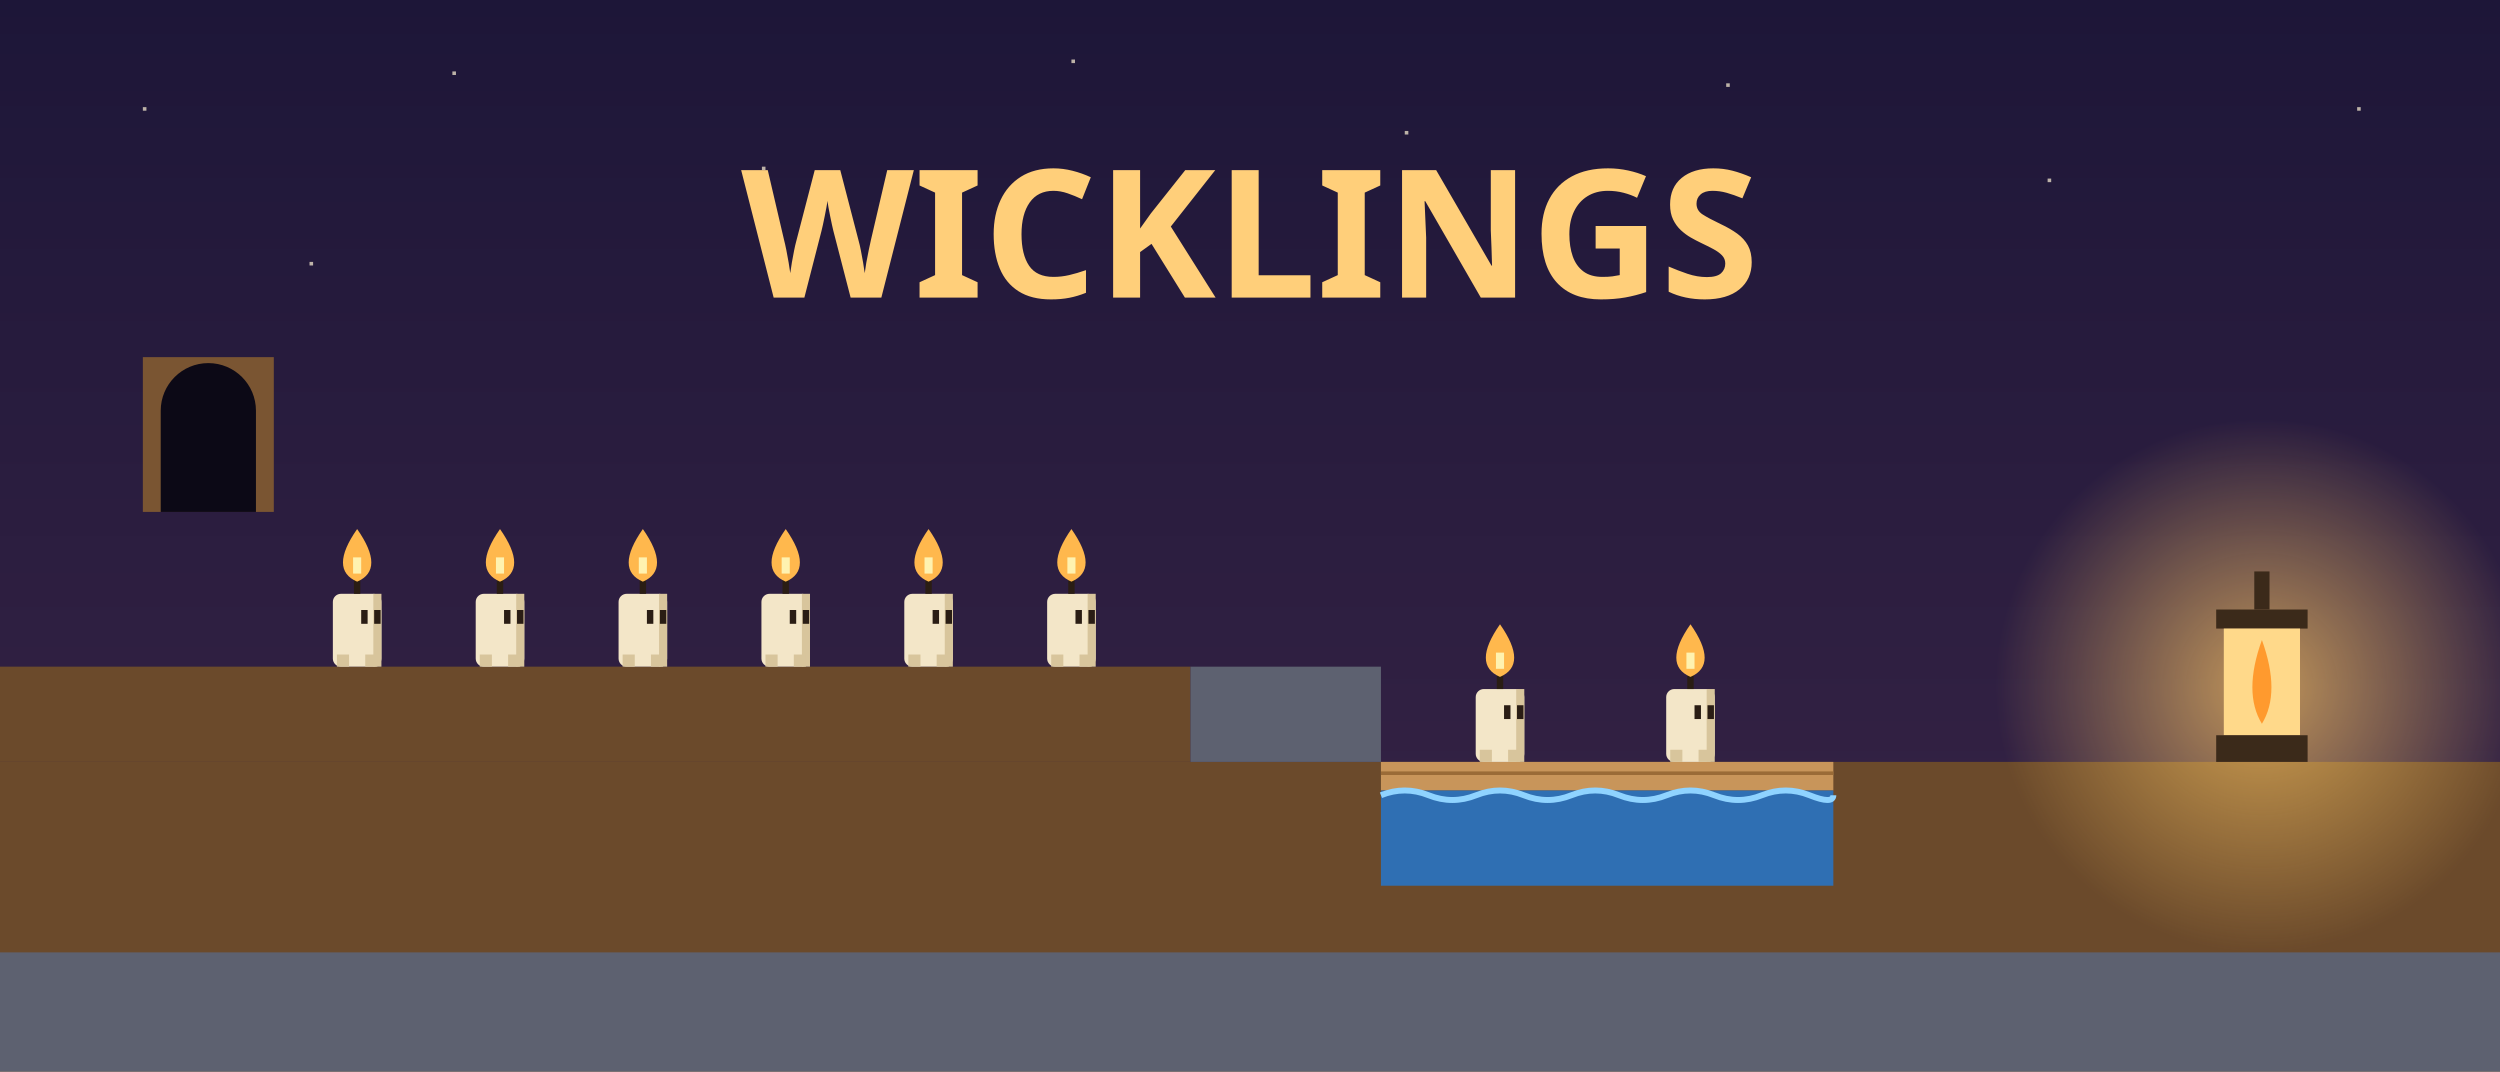
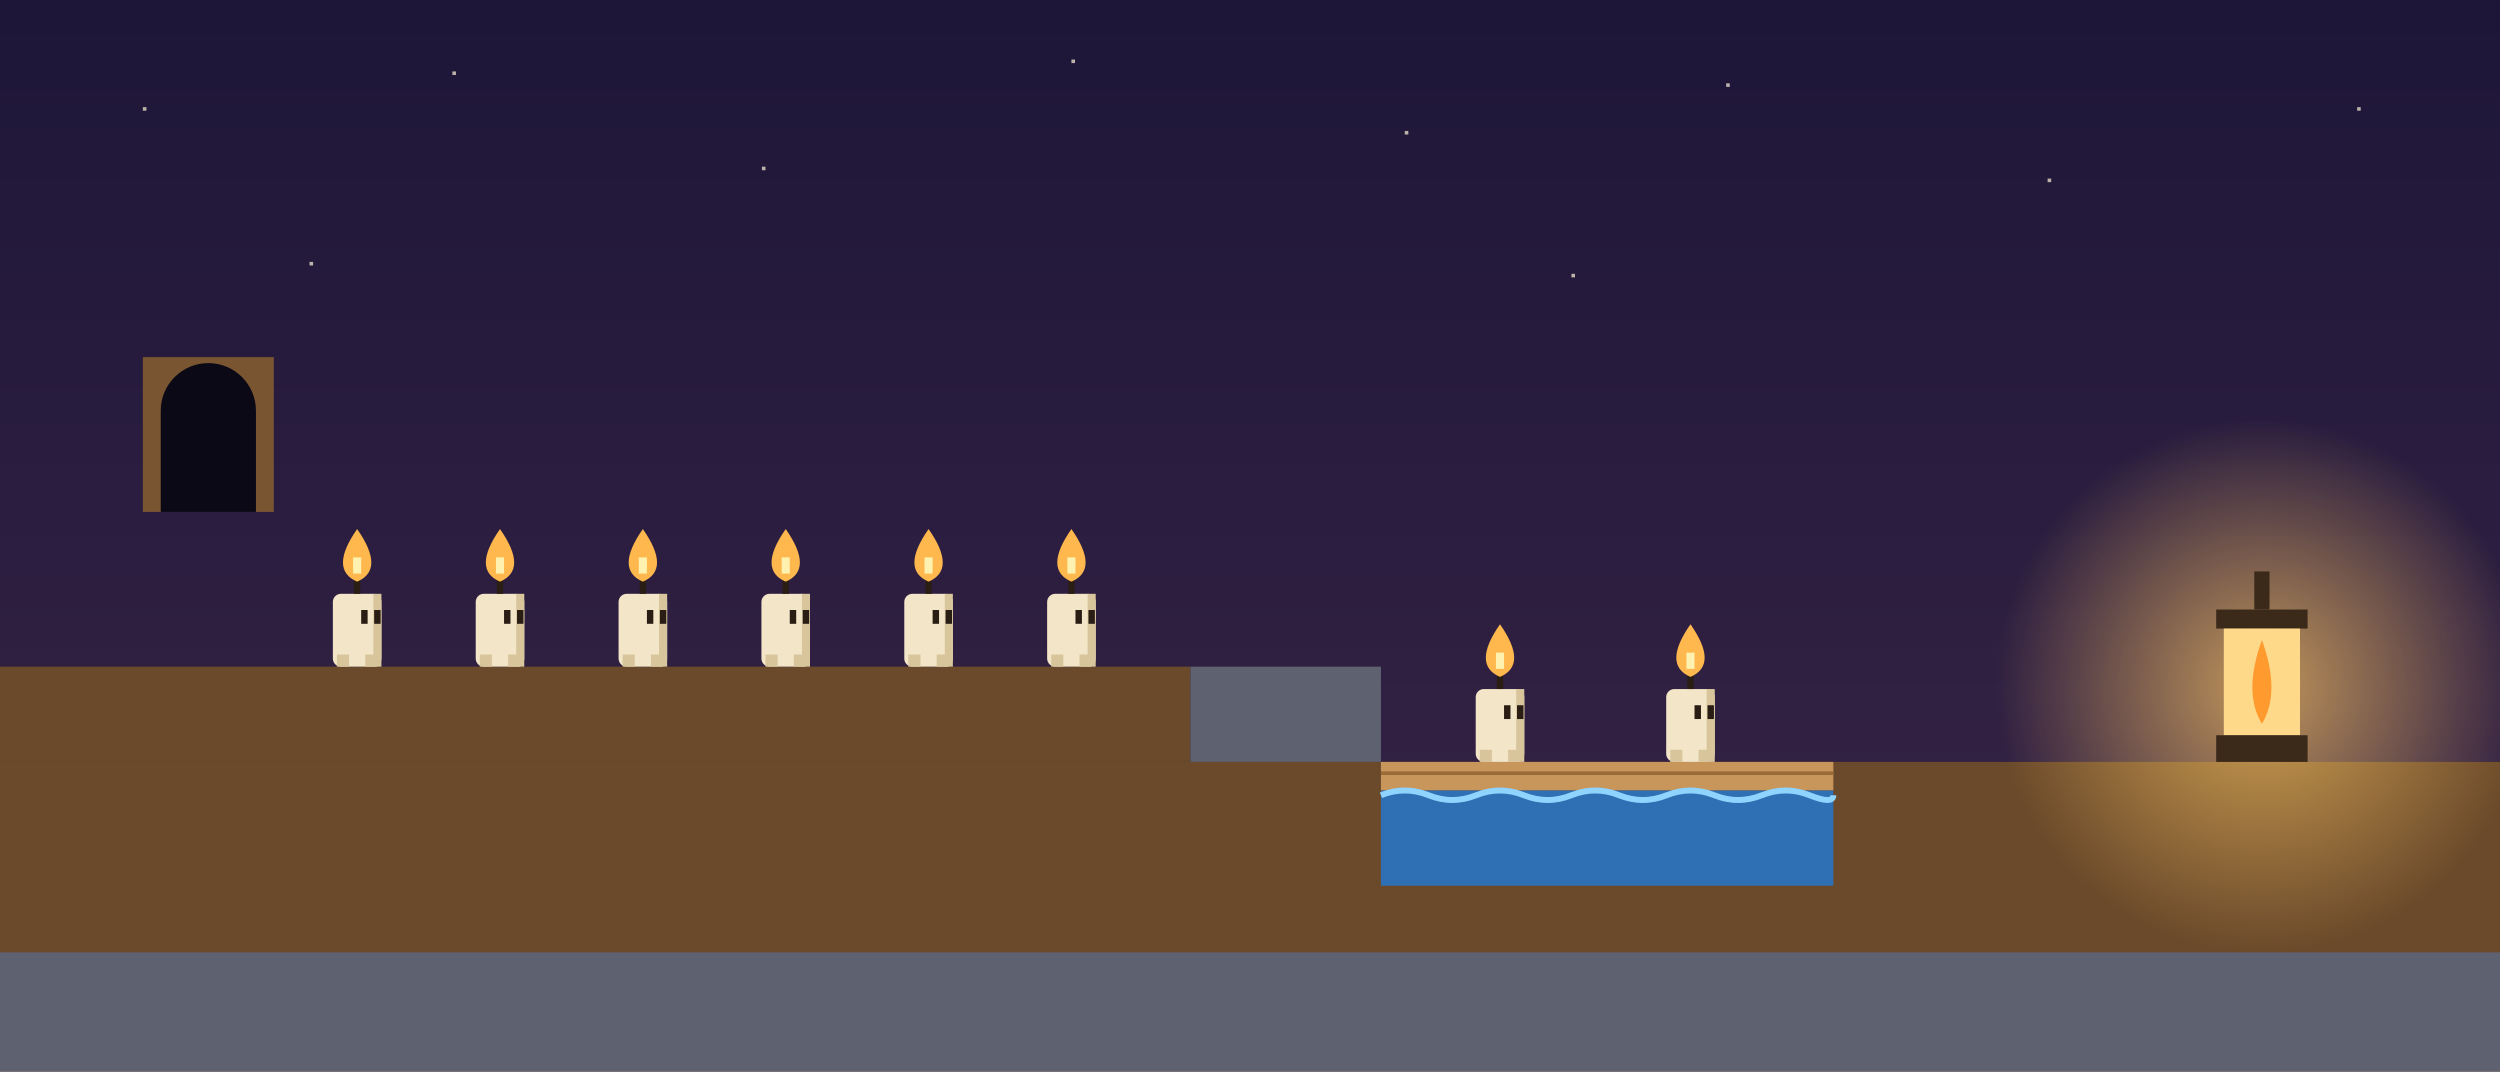
<svg xmlns="http://www.w3.org/2000/svg" viewBox="0 0 2100 900" width="2100" height="900">
  <defs>
    <linearGradient id="sky" x1="0" y1="0" x2="0" y2="1">
      <stop offset="0" stop-color="#1d1638" />
      <stop offset="1" stop-color="#3a2547" />
    </linearGradient>
    <radialGradient id="glow">
      <stop offset="0" stop-color="#ffc864" stop-opacity="0.7" />
      <stop offset="1" stop-color="#ffc864" stop-opacity="0" />
    </radialGradient>
  </defs>
  <rect width="2100" height="900" fill="url(#sky)" />
  <rect x="120" y="90" width="3" height="3" fill="#fff4d6" fill-opacity="0.7" />
  <rect x="380" y="60" width="3" height="3" fill="#fff4d6" fill-opacity="0.7" />
  <rect x="640" y="140" width="3" height="3" fill="#fff4d6" fill-opacity="0.7" />
  <rect x="900" y="50" width="3" height="3" fill="#fff4d6" fill-opacity="0.7" />
  <rect x="1180" y="110" width="3" height="3" fill="#fff4d6" fill-opacity="0.7" />
  <rect x="1450" y="70" width="3" height="3" fill="#fff4d6" fill-opacity="0.7" />
  <rect x="1720" y="150" width="3" height="3" fill="#fff4d6" fill-opacity="0.7" />
  <rect x="1980" y="90" width="3" height="3" fill="#fff4d6" fill-opacity="0.7" />
  <rect x="260" y="220" width="3" height="3" fill="#fff4d6" fill-opacity="0.7" />
  <rect x="1320" y="230" width="3" height="3" fill="#fff4d6" fill-opacity="0.7" />
  <rect x="0" y="640" width="2100" height="260" fill="#6b4a2b" />
  <rect x="0" y="800" width="2100" height="100" fill="#5d6170" />
  <rect x="0" y="560" width="1000" height="80" fill="#6b4a2b" />
  <rect x="1000" y="560" width="160" height="80" fill="#5d6170" />
  <rect x="1160" y="640" width="380" height="24" fill="#c8955a" />
  <rect x="1160" y="648" width="380" height="3" fill="#9a6b37" />
  <rect x="1160" y="664" width="380" height="80" fill="#2f6fb3" />
  <path d="M1160 668 q20 -8 40 0 t40 0 t40 0 t40 0 t40 0 t40 0 t40 0 t40 0 t40 0 t20 0" stroke="#8fd3ff" stroke-width="5" fill="none" />
  <rect x="120" y="300" width="110" height="130" fill="#7a5532" />
  <path d="M135 430 V345 A40 40 0 0 1 215 345 V430Z" fill="#0c0916" />
  <circle cx="1900" cy="576" r="224.0" fill="url(#glow)" />
  <rect x="1893.6" y="480" width="12.8" height="32.0" fill="#3b2a1a" />
  <rect x="1861.6" y="512" width="76.8" height="16.0" fill="#3b2a1a" />
  <rect x="1868.0" y="528" width="64.0" height="89.6" fill="#ffd98a" />
  <path d="M1900.0 537.6 Q1916.0 581.8 1900.0 608 Q1884.0 581.8 1900.0 537.6Z" fill="#ff9a2e" />
  <rect x="1861.6" y="617.6" width="76.8" height="22.4" fill="#3b2a1a" />
  <g>
    <rect x="279.6" y="498.8" width="40.8" height="61.2" rx="6.8" fill="#f3e6c8" />
    <rect x="313.6" y="498.8" width="6.8" height="61.2" fill="#d8c59c" />
    <rect x="303.4" y="512.4" width="5.4" height="11.6" fill="#2a1d14" />
    <rect x="314.3" y="512.4" width="5.4" height="11.6" fill="#2a1d14" />
    <rect x="297.3" y="485.2" width="5.4" height="13.6" fill="#2a1d14" />
    <path d="M300.0 444.4 Q323.8 478.4 300.0 488.6 Q276.2 478.4 300.0 444.4Z" fill="#ffb84d" />
    <rect x="296.6" y="468.2" width="6.8" height="13.6" fill="#fff2b0" />
    <rect x="283.0" y="549.8" width="10.2" height="10.2" fill="#d8c59c" />
    <rect x="306.8" y="549.8" width="10.2" height="10.2" fill="#d8c59c" />
  </g>
  <g>
    <rect x="399.6" y="498.8" width="40.8" height="61.2" rx="6.8" fill="#f3e6c8" />
    <rect x="433.6" y="498.8" width="6.8" height="61.2" fill="#d8c59c" />
    <rect x="423.4" y="512.4" width="5.4" height="11.6" fill="#2a1d14" />
    <rect x="434.3" y="512.4" width="5.4" height="11.6" fill="#2a1d14" />
    <rect x="417.3" y="485.2" width="5.4" height="13.6" fill="#2a1d14" />
    <path d="M420.0 444.4 Q443.8 478.4 420.0 488.6 Q396.2 478.4 420.0 444.4Z" fill="#ffb84d" />
    <rect x="416.6" y="468.2" width="6.8" height="13.6" fill="#fff2b0" />
    <rect x="403.0" y="549.8" width="10.2" height="10.2" fill="#d8c59c" />
    <rect x="426.8" y="549.8" width="10.2" height="10.2" fill="#d8c59c" />
  </g>
  <g>
    <rect x="519.6" y="498.8" width="40.8" height="61.2" rx="6.8" fill="#f3e6c8" />
    <rect x="553.6" y="498.8" width="6.8" height="61.2" fill="#d8c59c" />
    <rect x="543.4" y="512.4" width="5.4" height="11.6" fill="#2a1d14" />
    <rect x="554.3" y="512.4" width="5.4" height="11.6" fill="#2a1d14" />
    <rect x="537.3" y="485.2" width="5.4" height="13.6" fill="#2a1d14" />
    <path d="M540.0 444.4 Q563.8 478.4 540.0 488.6 Q516.2 478.4 540.0 444.4Z" fill="#ffb84d" />
    <rect x="536.6" y="468.2" width="6.8" height="13.6" fill="#fff2b0" />
    <rect x="523.0" y="549.8" width="10.2" height="10.2" fill="#d8c59c" />
    <rect x="546.8" y="549.8" width="10.2" height="10.2" fill="#d8c59c" />
  </g>
  <g>
    <rect x="639.6" y="498.8" width="40.8" height="61.2" rx="6.8" fill="#f3e6c8" />
    <rect x="673.6" y="498.8" width="6.8" height="61.2" fill="#d8c59c" />
    <rect x="663.4" y="512.4" width="5.4" height="11.6" fill="#2a1d14" />
    <rect x="674.3" y="512.4" width="5.4" height="11.6" fill="#2a1d14" />
    <rect x="657.3" y="485.2" width="5.4" height="13.6" fill="#2a1d14" />
    <path d="M660.0 444.4 Q683.8 478.4 660.0 488.6 Q636.2 478.4 660.0 444.4Z" fill="#ffb84d" />
    <rect x="656.6" y="468.2" width="6.8" height="13.6" fill="#fff2b0" />
    <rect x="643.0" y="549.8" width="10.2" height="10.2" fill="#d8c59c" />
    <rect x="666.8" y="549.8" width="10.2" height="10.2" fill="#d8c59c" />
  </g>
  <g>
    <rect x="759.6" y="498.8" width="40.8" height="61.2" rx="6.8" fill="#f3e6c8" />
    <rect x="793.6" y="498.8" width="6.8" height="61.2" fill="#d8c59c" />
    <rect x="783.4" y="512.4" width="5.4" height="11.6" fill="#2a1d14" />
    <rect x="794.3" y="512.4" width="5.4" height="11.6" fill="#2a1d14" />
    <rect x="777.3" y="485.2" width="5.4" height="13.6" fill="#2a1d14" />
    <path d="M780.0 444.4 Q803.8 478.4 780.0 488.6 Q756.2 478.4 780.0 444.4Z" fill="#ffb84d" />
    <rect x="776.6" y="468.2" width="6.8" height="13.6" fill="#fff2b0" />
    <rect x="763.0" y="549.8" width="10.2" height="10.2" fill="#d8c59c" />
    <rect x="786.8" y="549.8" width="10.2" height="10.2" fill="#d8c59c" />
  </g>
  <g>
    <rect x="879.6" y="498.8" width="40.8" height="61.2" rx="6.8" fill="#f3e6c8" />
    <rect x="913.6" y="498.8" width="6.8" height="61.2" fill="#d8c59c" />
    <rect x="903.4" y="512.4" width="5.4" height="11.6" fill="#2a1d14" />
    <rect x="914.3" y="512.4" width="5.4" height="11.6" fill="#2a1d14" />
    <rect x="897.3" y="485.2" width="5.4" height="13.6" fill="#2a1d14" />
    <path d="M900.0 444.4 Q923.8 478.4 900.0 488.6 Q876.2 478.4 900.0 444.4Z" fill="#ffb84d" />
    <rect x="896.6" y="468.2" width="6.8" height="13.6" fill="#fff2b0" />
    <rect x="883.0" y="549.8" width="10.2" height="10.2" fill="#d8c59c" />
    <rect x="906.8" y="549.8" width="10.2" height="10.2" fill="#d8c59c" />
  </g>
  <g>
    <rect x="1239.6" y="578.8" width="40.8" height="61.2" rx="6.8" fill="#f3e6c8" />
    <rect x="1273.6" y="578.8" width="6.8" height="61.2" fill="#d8c59c" />
    <rect x="1263.4" y="592.4" width="5.4" height="11.6" fill="#2a1d14" />
    <rect x="1274.3" y="592.4" width="5.4" height="11.6" fill="#2a1d14" />
    <rect x="1257.3" y="565.2" width="5.4" height="13.6" fill="#2a1d14" />
    <path d="M1260.0 524.4 Q1283.8 558.4 1260.0 568.6 Q1236.2 558.4 1260.0 524.4Z" fill="#ffb84d" />
    <rect x="1256.6" y="548.2" width="6.8" height="13.6" fill="#fff2b0" />
    <rect x="1243.0" y="629.8" width="10.2" height="10.2" fill="#d8c59c" />
    <rect x="1266.8" y="629.8" width="10.2" height="10.2" fill="#d8c59c" />
  </g>
  <g>
    <rect x="1399.6" y="578.8" width="40.8" height="61.2" rx="6.8" fill="#f3e6c8" />
    <rect x="1433.6" y="578.8" width="6.8" height="61.2" fill="#d8c59c" />
    <rect x="1423.4" y="592.4" width="5.4" height="11.6" fill="#2a1d14" />
    <rect x="1434.3" y="592.4" width="5.4" height="11.6" fill="#2a1d14" />
    <rect x="1417.3" y="565.2" width="5.4" height="13.6" fill="#2a1d14" />
    <path d="M1420.0 524.4 Q1443.8 558.4 1420.0 568.6 Q1396.2 558.4 1420.0 524.4Z" fill="#ffb84d" />
    <rect x="1416.6" y="548.2" width="6.8" height="13.6" fill="#fff2b0" />
    <rect x="1403.0" y="629.8" width="10.2" height="10.2" fill="#d8c59c" />
    <rect x="1426.8" y="629.8" width="10.2" height="10.2" fill="#d8c59c" />
  </g>
-   <text x="1050" y="250" text-anchor="middle" font-family="system-ui, sans-serif" font-size="150" font-weight="800" fill="#ffcf7a">WICKLINGS</text>
</svg>
